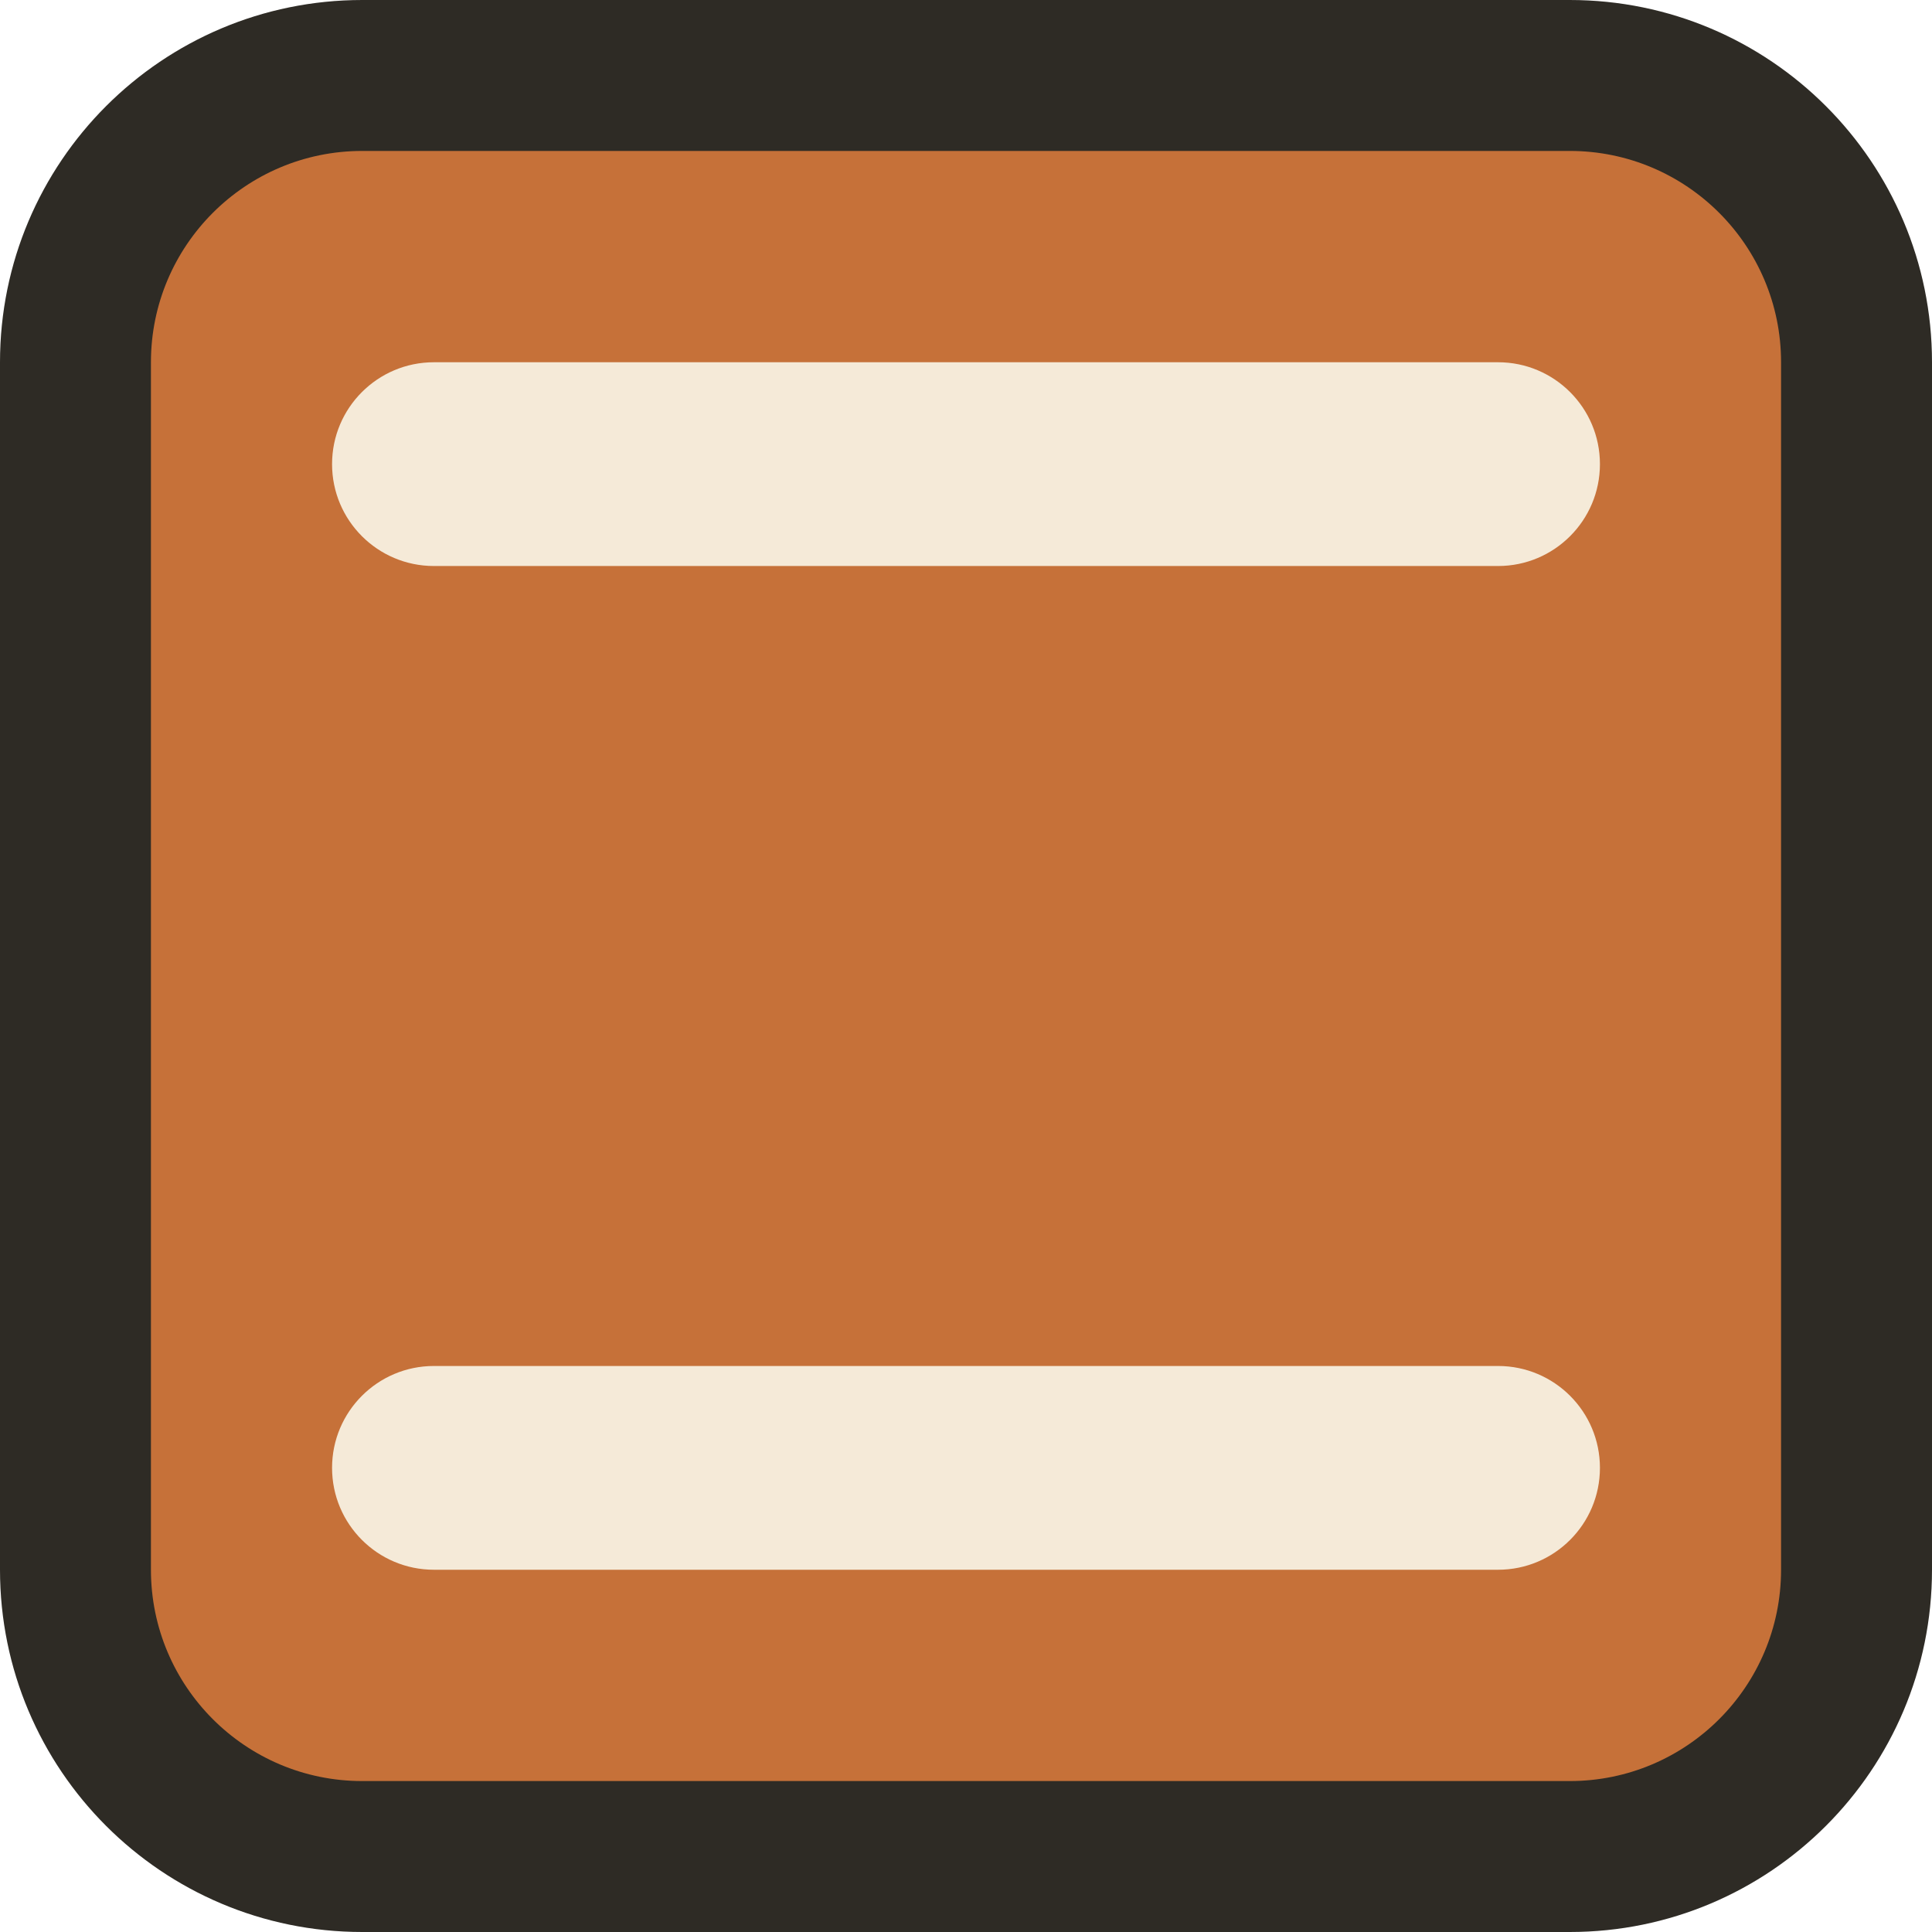
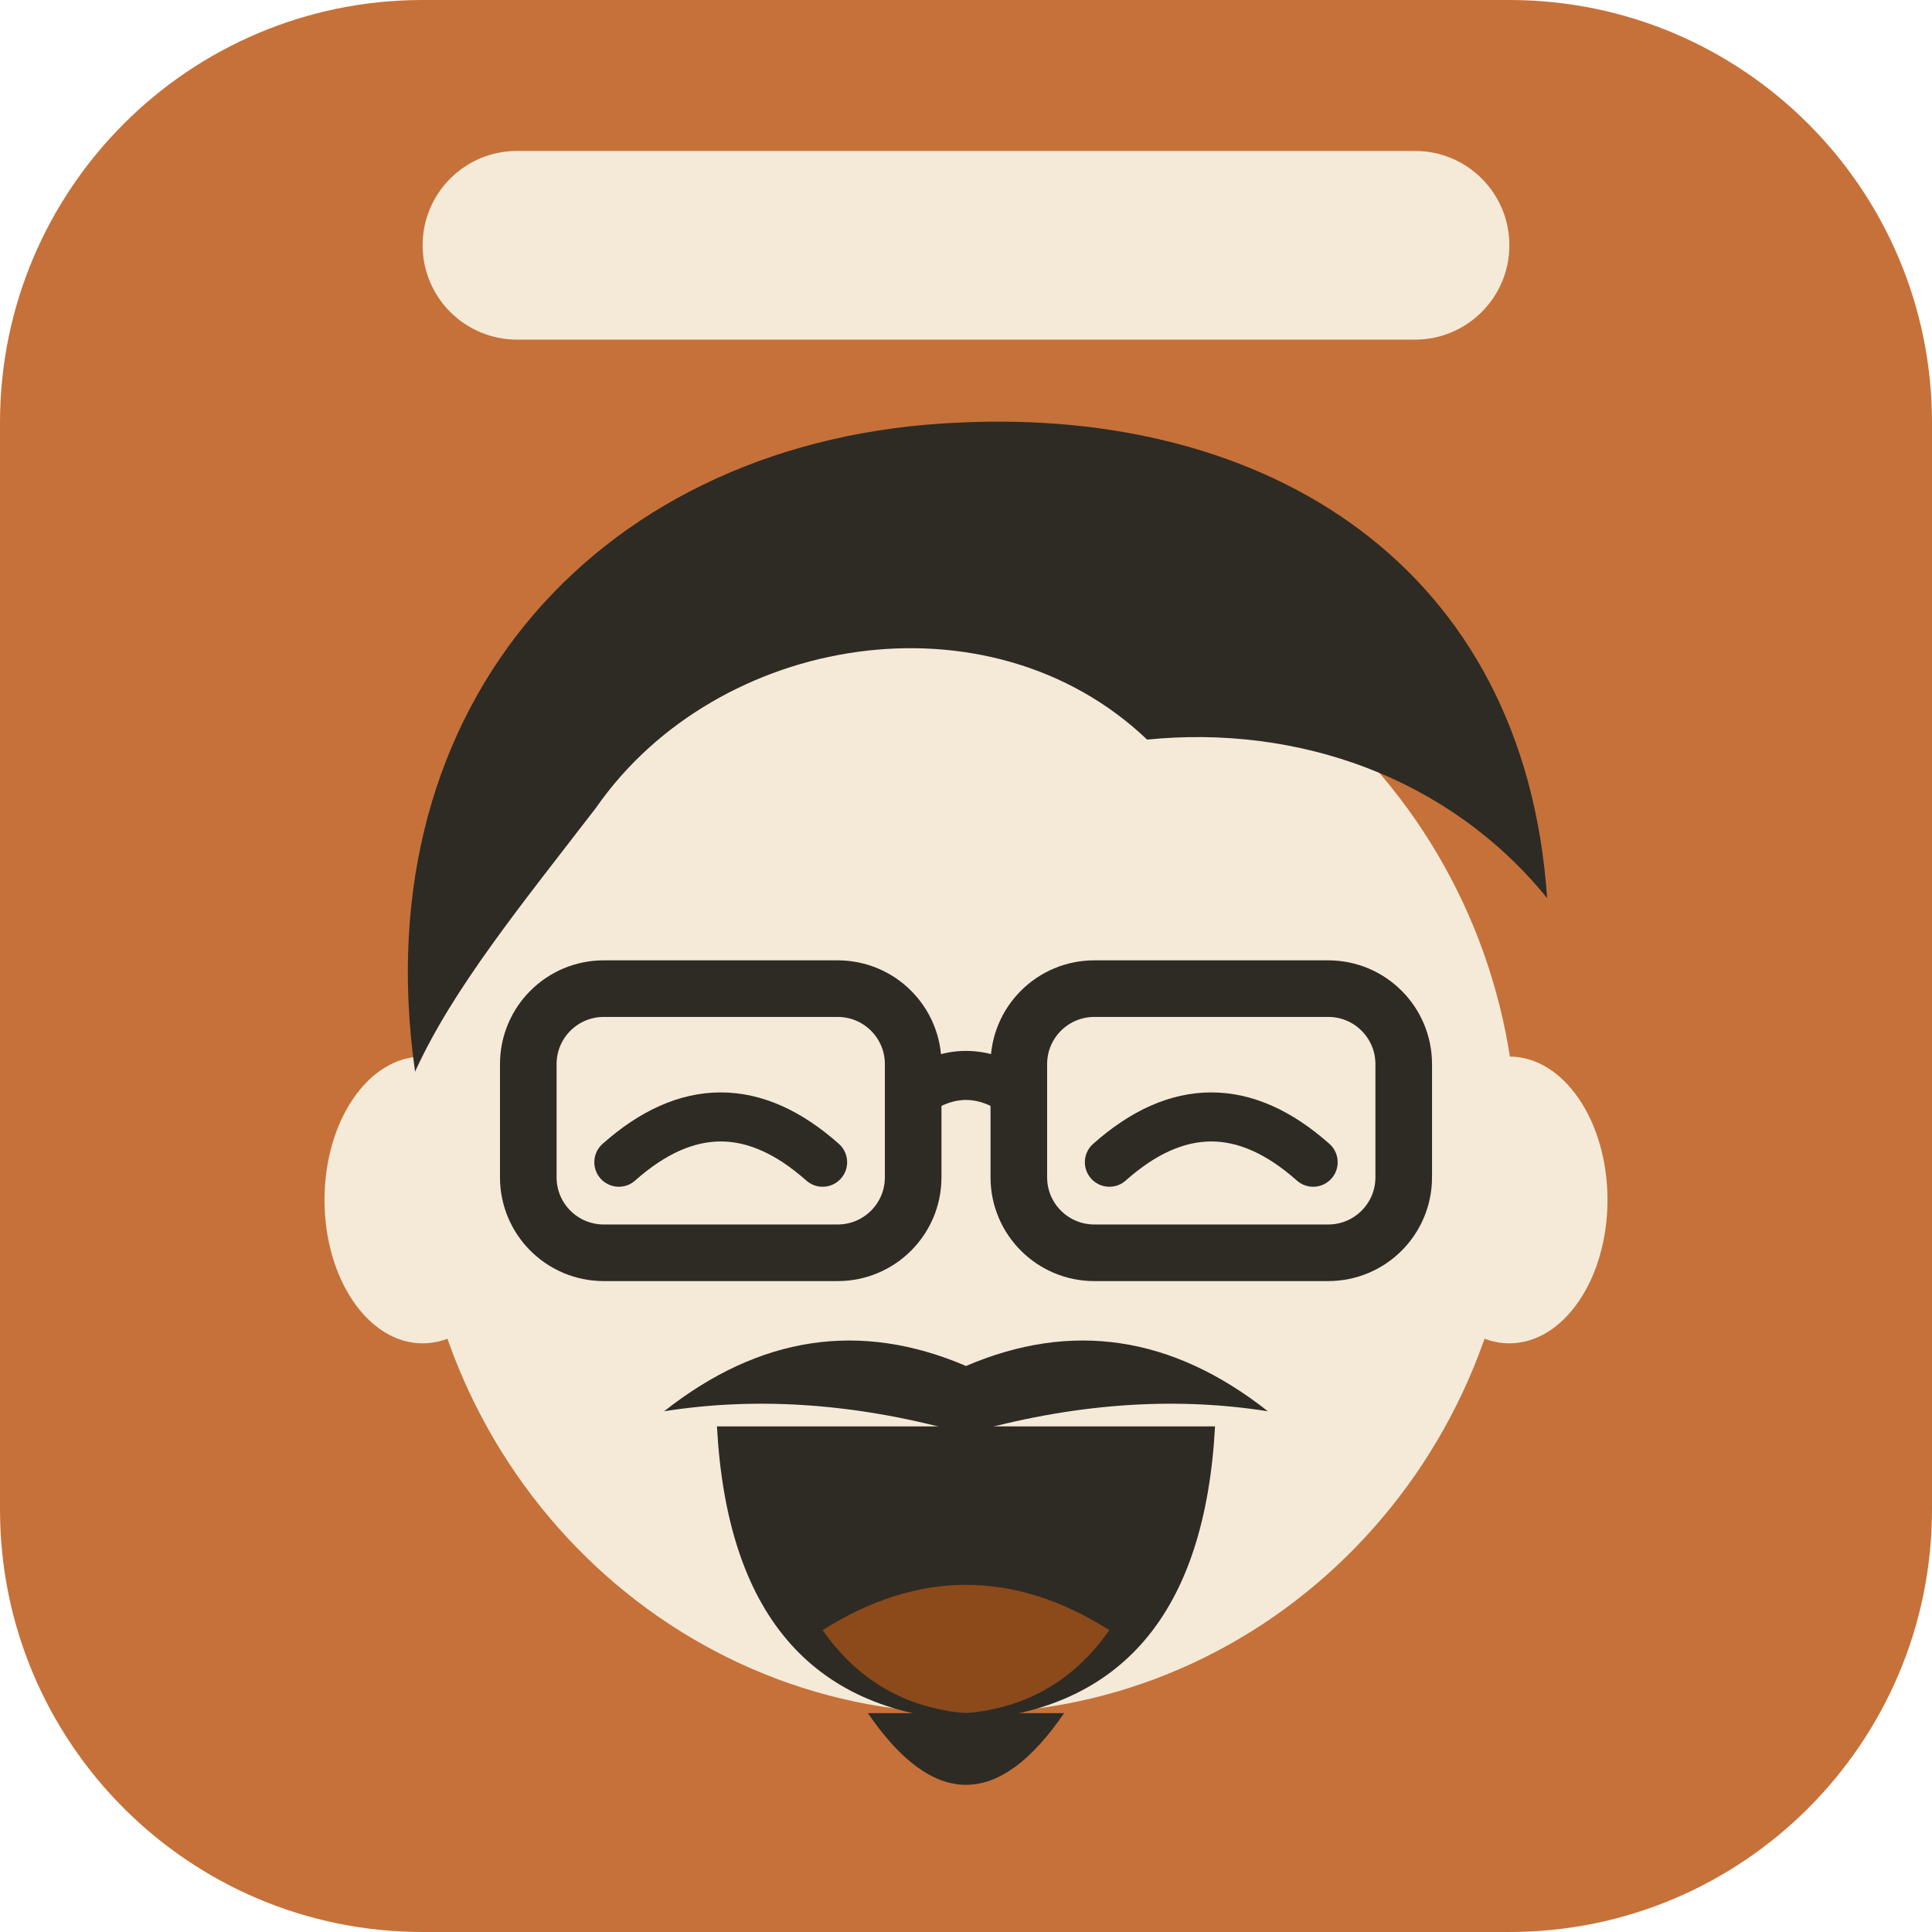
<svg xmlns="http://www.w3.org/2000/svg" viewBox="0 0 512 512" role="img" aria-label="Simple Meme Maker">
-   <rect width="512" height="512" rx="96" fill="#2e2b25" />
-   <rect x="40" y="40" width="432" height="432" rx="56" fill="#c67139" />
-   <rect x="88" y="96" width="336" height="54" rx="27" fill="#f5ead8" />
-   <rect x="88" y="362" width="336" height="54" rx="27" fill="#f5ead8" />
+   <rect width="512" height="512" rx="112" fill="#c67139" />
+   <rect x="112" y="40" width="288" height="50" rx="25" fill="#f5ead8" />
+   <ellipse cx="112" cy="318" rx="26" ry="38" fill="#f5ead8" />
+   <ellipse cx="400" cy="318" rx="26" ry="38" fill="#f5ead8" />
+   <ellipse cx="256" cy="304" rx="146" ry="150" fill="#f5ead8" />
+   <path d="M110 284 C 96 186 160 116 254 112 C 336 108 404 150 410 238 C 384 206 344 192 304 196 C 262 156 190 168 158 214 C 138 240 120 262 110 284 Z" fill="#2e2b25" />
+   <rect x="140" y="262" width="102" height="70" rx="20" fill="none" stroke="#2e2b25" stroke-width="15" />
+   <rect x="270" y="262" width="102" height="70" rx="20" fill="none" stroke="#2e2b25" stroke-width="15" />
+   <path d="M242 290 Q256 280 270 290" stroke="#2e2b25" stroke-width="13" fill="none" />
+   <path d="M164 308 Q191 284 218 308" stroke="#2e2b25" stroke-width="13" fill="none" stroke-linecap="round" />
+   <path d="M294 308 Q321 284 348 308" stroke="#2e2b25" stroke-width="13" fill="none" stroke-linecap="round" />
+   <path d="M190 378 L322 378 Q318 452 256 456 Q194 452 190 378 Z" fill="#2e2b25" />
+   <path d="M218 432 Q256 408 294 432 Q280 452 256 454 Q232 452 218 432 Z" fill="#8c491a" />
+   <path d="M176 374 Q214 344 256 362 Q298 344 336 374 Q298 368 256 380 Q214 368 176 374 Z" fill="#2e2b25" />
+   <path d="M230 454 Q256 492 282 454 Z" fill="#2e2b25" />
</svg>
